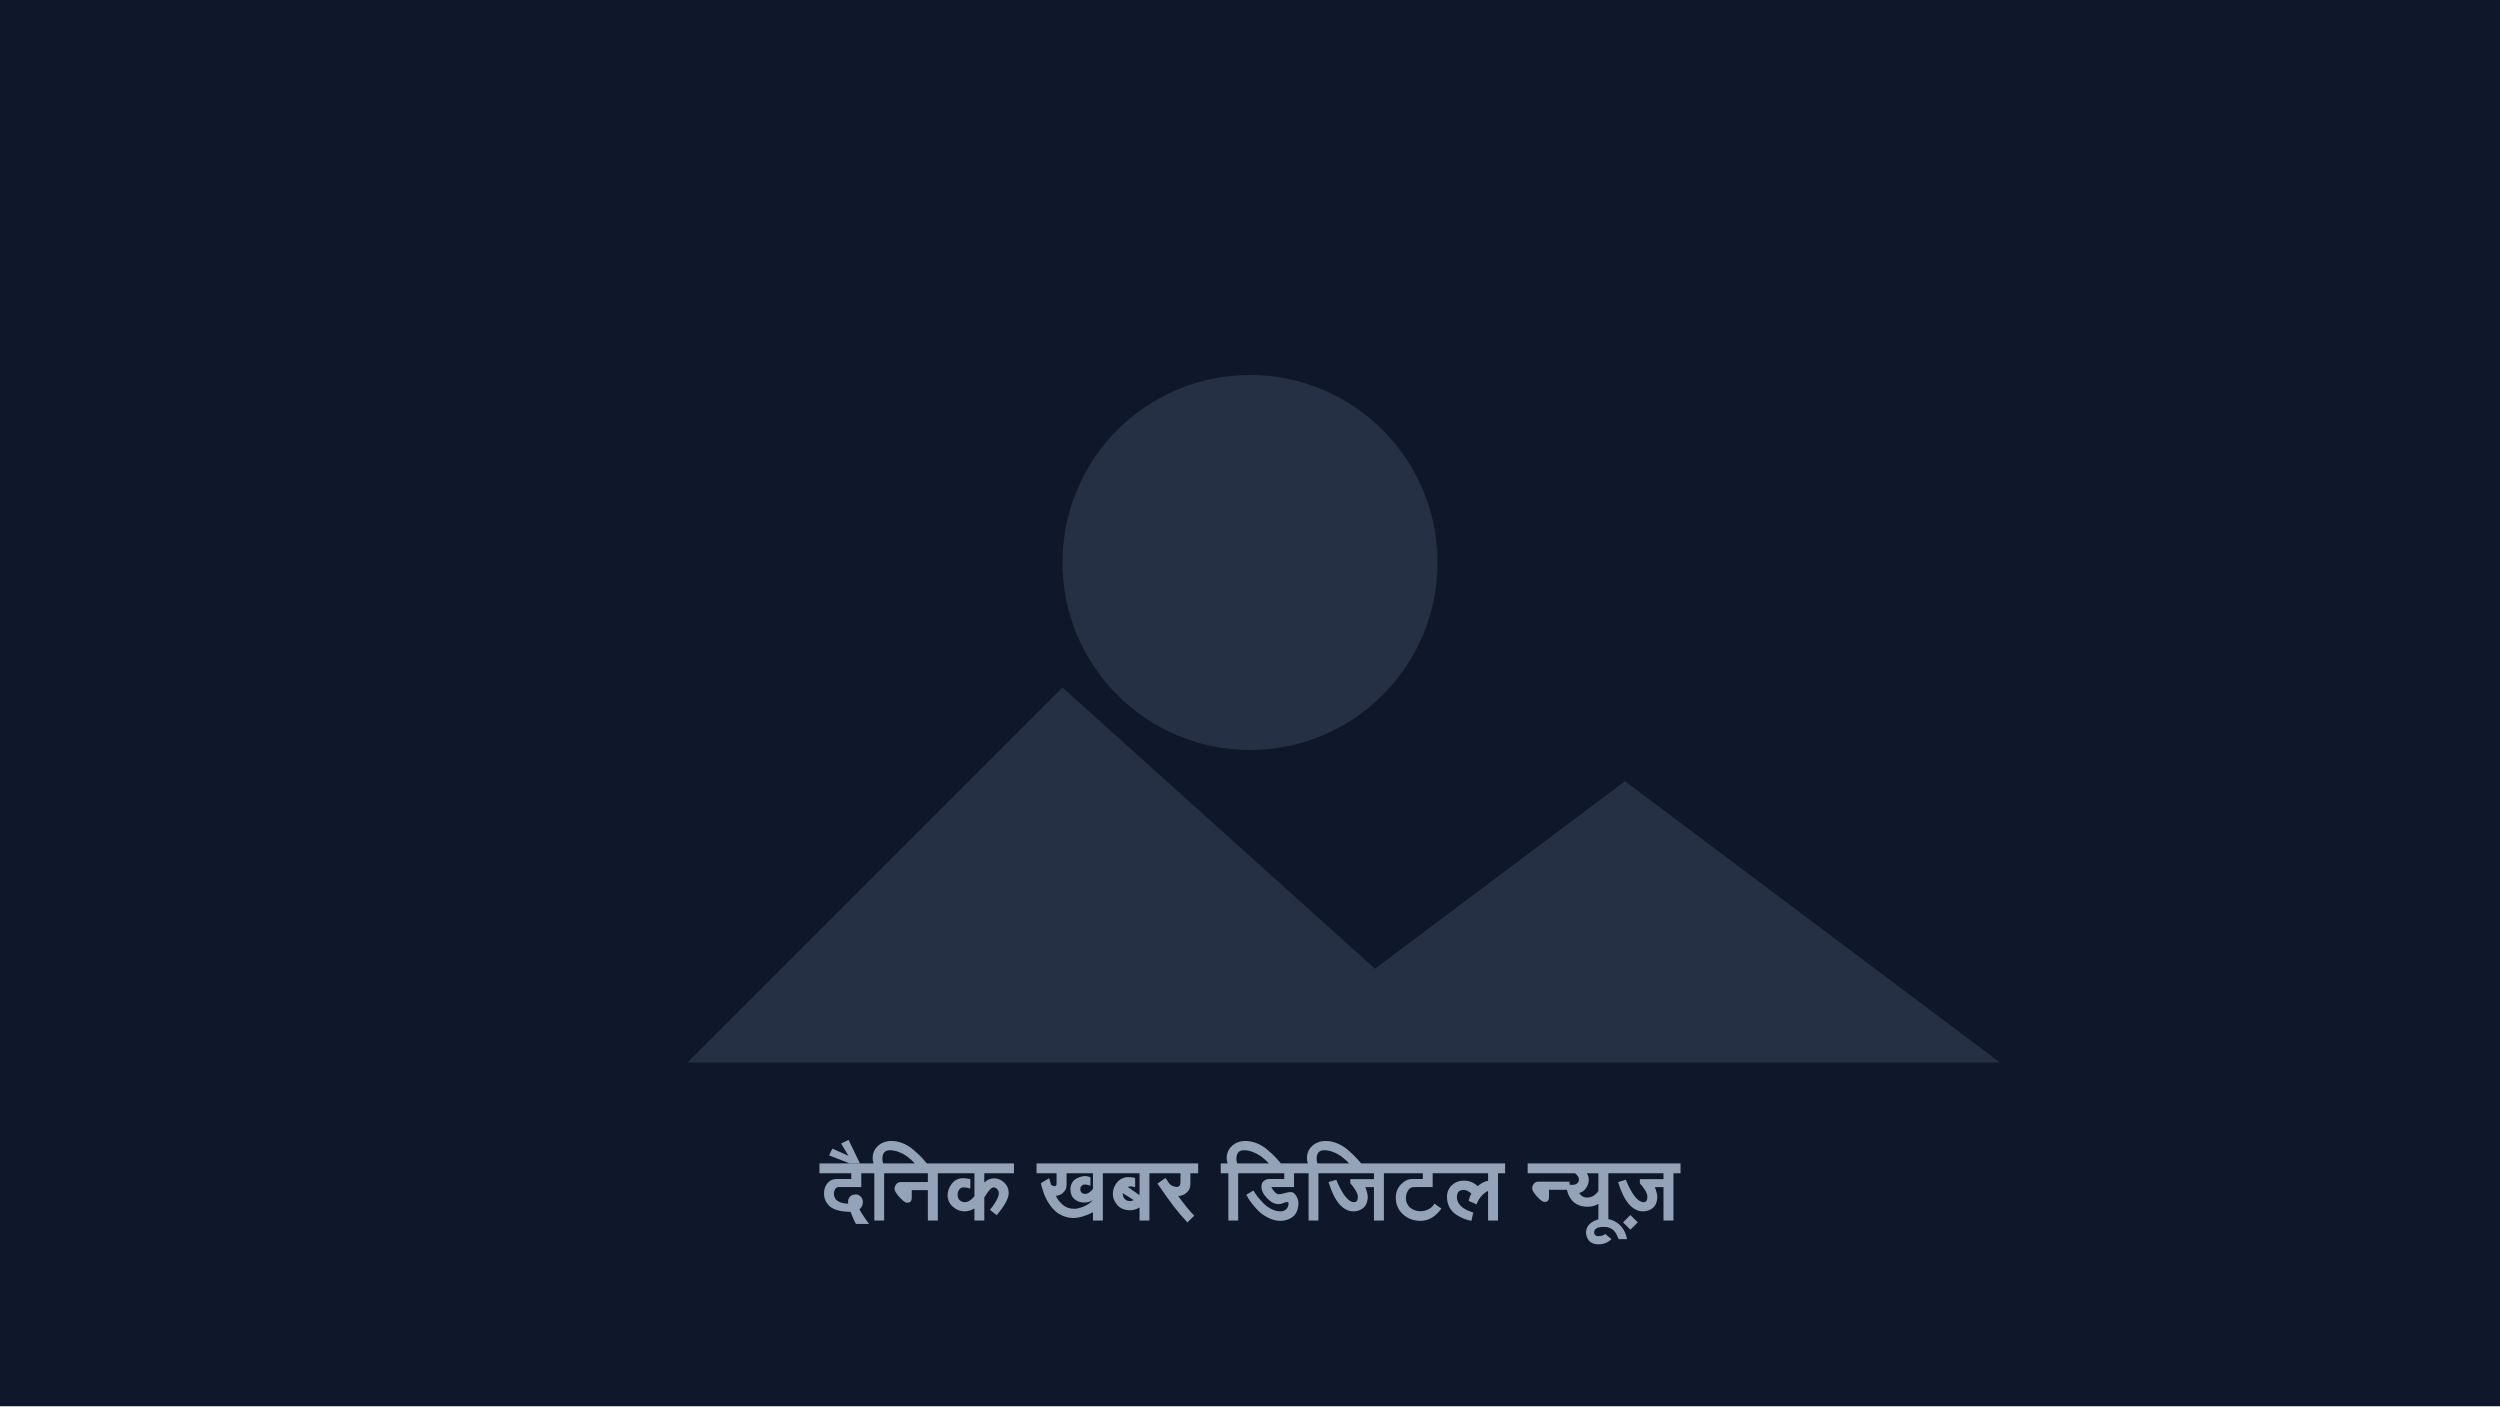
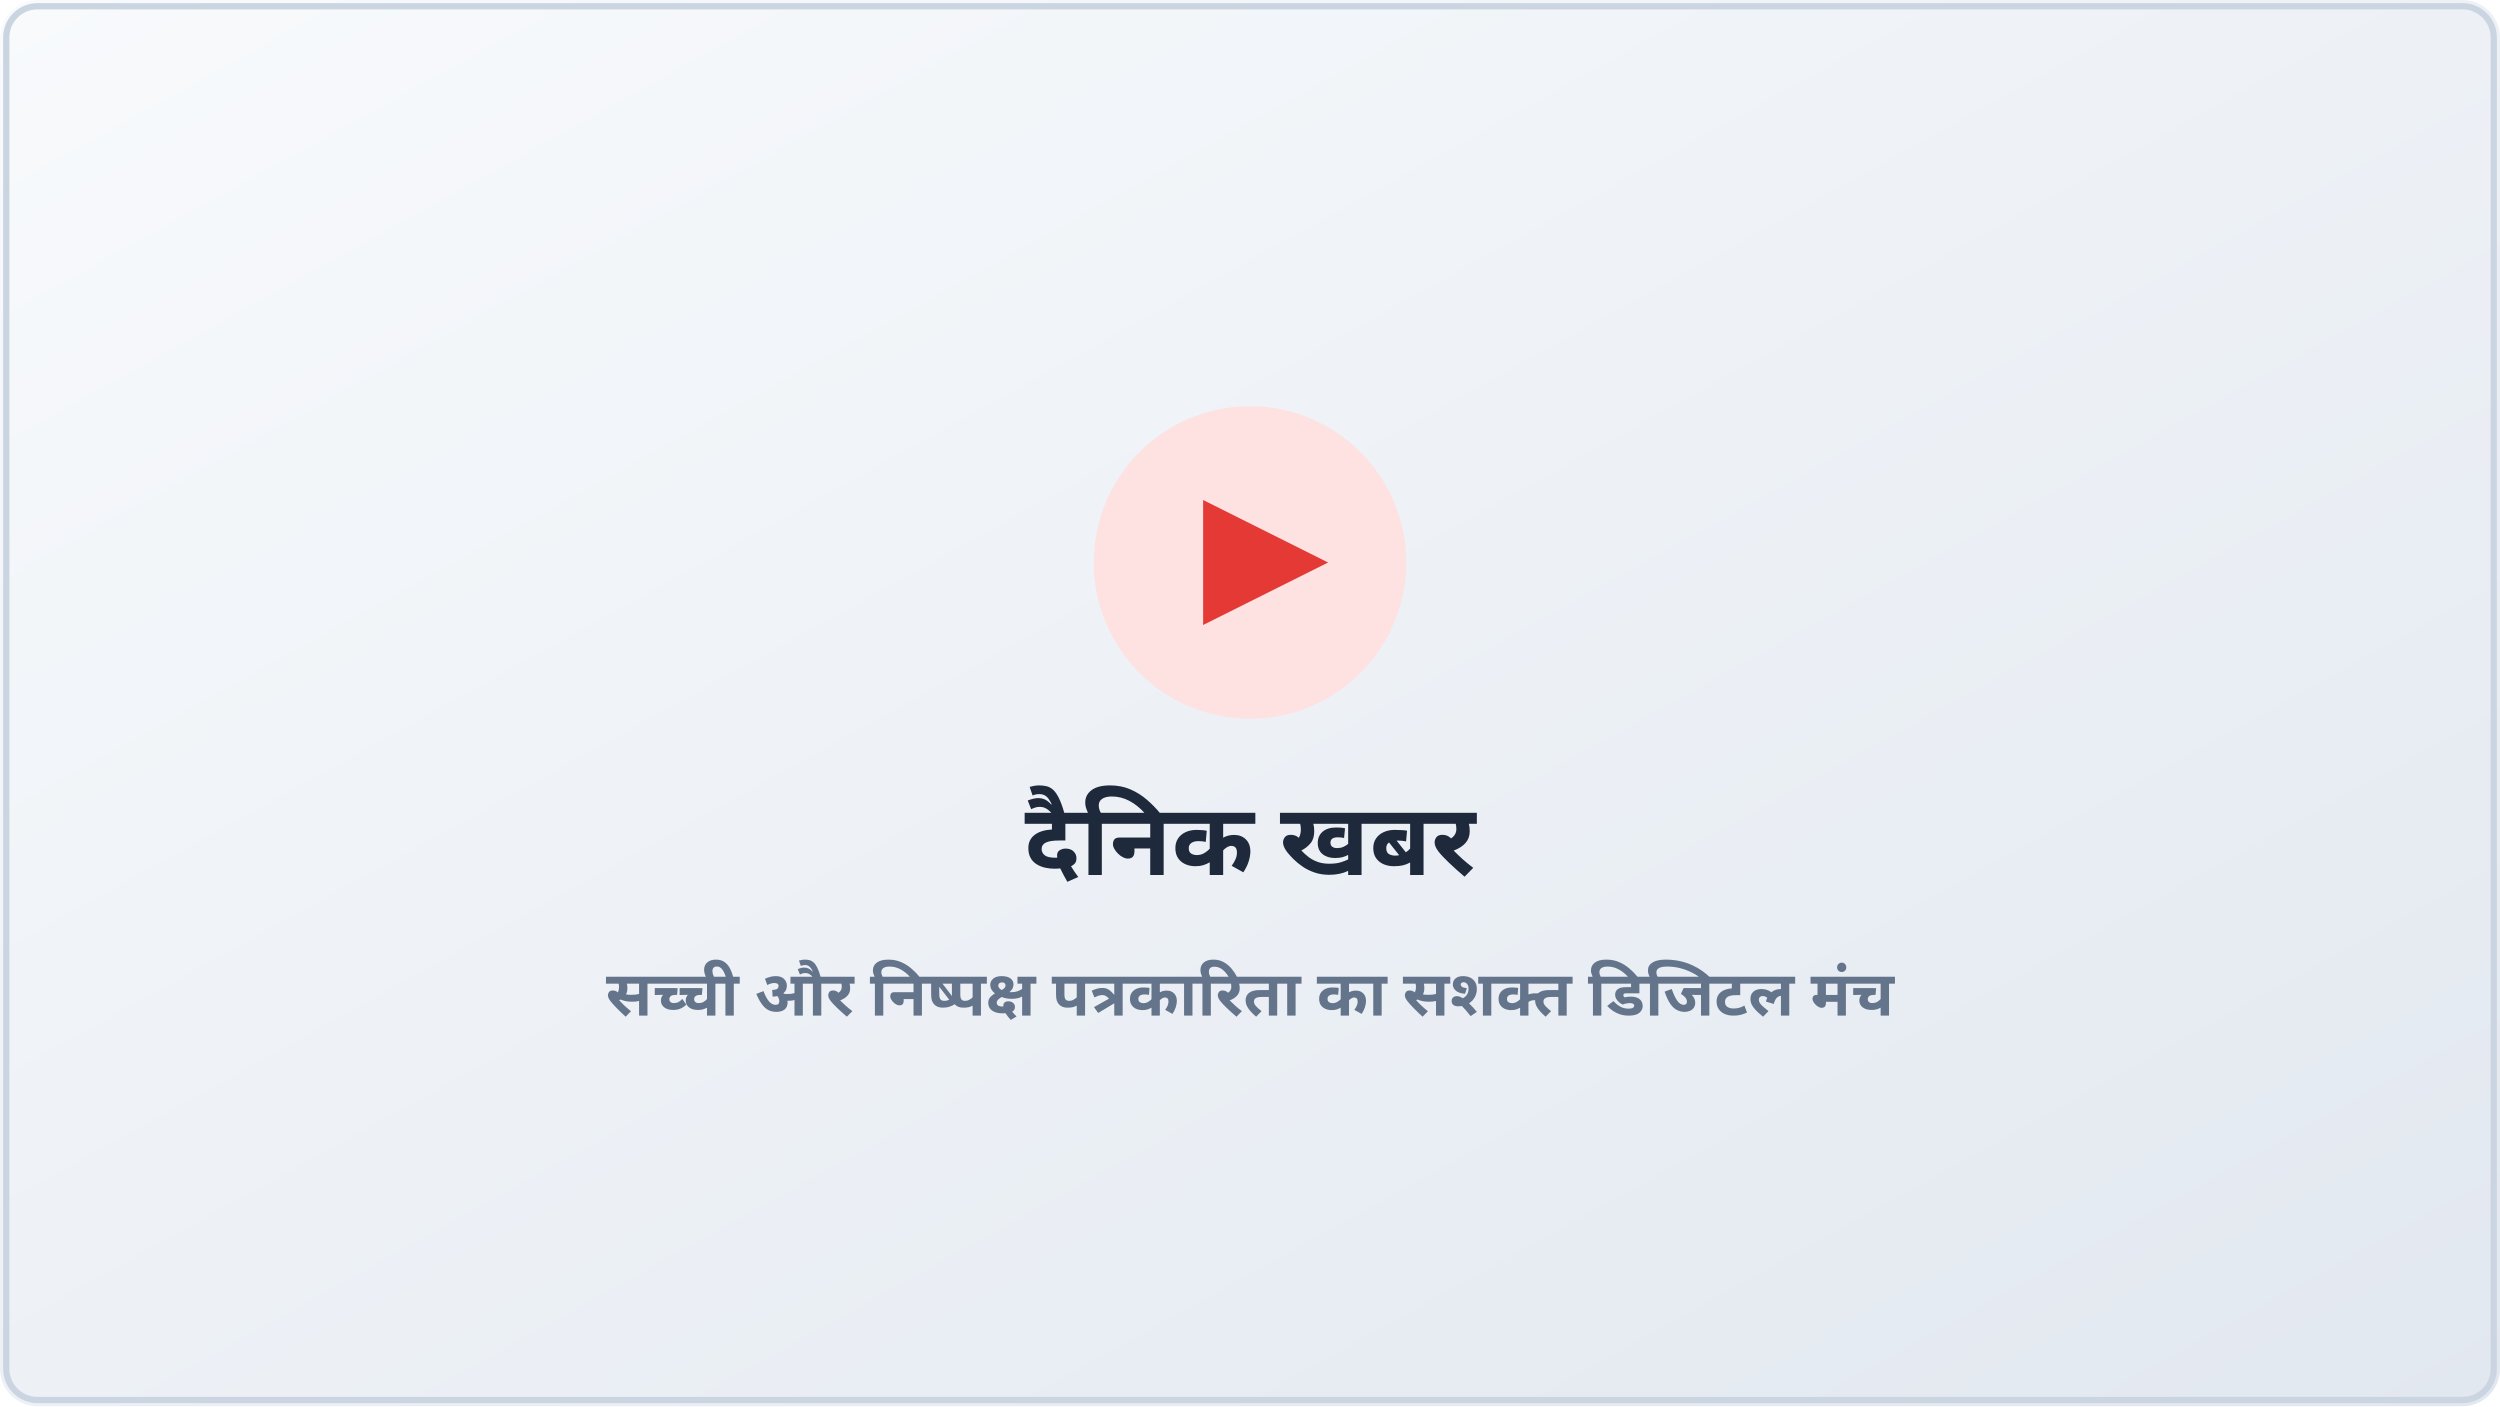
<svg xmlns="http://www.w3.org/2000/svg" viewBox="0 0 800 450" width="100%" height="100%">
-   <rect width="800" height="450" fill="#0f172a" />
-   <g fill="#334155" opacity="0.6">
-     <circle cx="400" cy="180" r="60" />
-     <path d="M220 340 L340 220 L440 310 L520 250 L640 340 Z" />
-   </g>
-   <text x="50%" y="390" font-family="'Mukta', sans-serif" font-size="28" font-weight="700" fill="#94a3b8" text-anchor="middle">दैनिक खबर डिजिटल न्यूज़</text>
+   <defs>
+     <linearGradient id="grad" x1="0%" y1="0%" x2="100%" y2="100%">
+       <stop offset="0%" style="stop-color:#f8fafc;stop-opacity:1" />
+       <stop offset="100%" style="stop-color:#e2e8f0;stop-opacity:1" />
+     </linearGradient>
+   </defs>
+   <rect width="800" height="450" fill="url(#grad)" rx="12" />
+   <rect x="2" y="2" width="796" height="446" fill="none" stroke="#cbd5e1" stroke-width="2" rx="10" />
+   <circle cx="400" cy="180" r="50" fill="#fee2e2" />
+   <path d="M385 160 L425 180 L385 200 Z" fill="#e53935" />
+   <text x="50%" y="280" font-family="'Mukta', 'Noto Sans Devanagari', sans-serif" font-size="32" font-weight="800" fill="#1e293b" text-anchor="middle">दैनिक खबर</text>
+   <text x="50%" y="325" font-family="'Mukta', 'Noto Sans Devanagari', sans-serif" font-size="20" font-weight="600" fill="#64748b" text-anchor="middle">सच्ची और निष्पक्ष पत्रकारिता का सशक्त डिजिटल मंच</text>
</svg>
